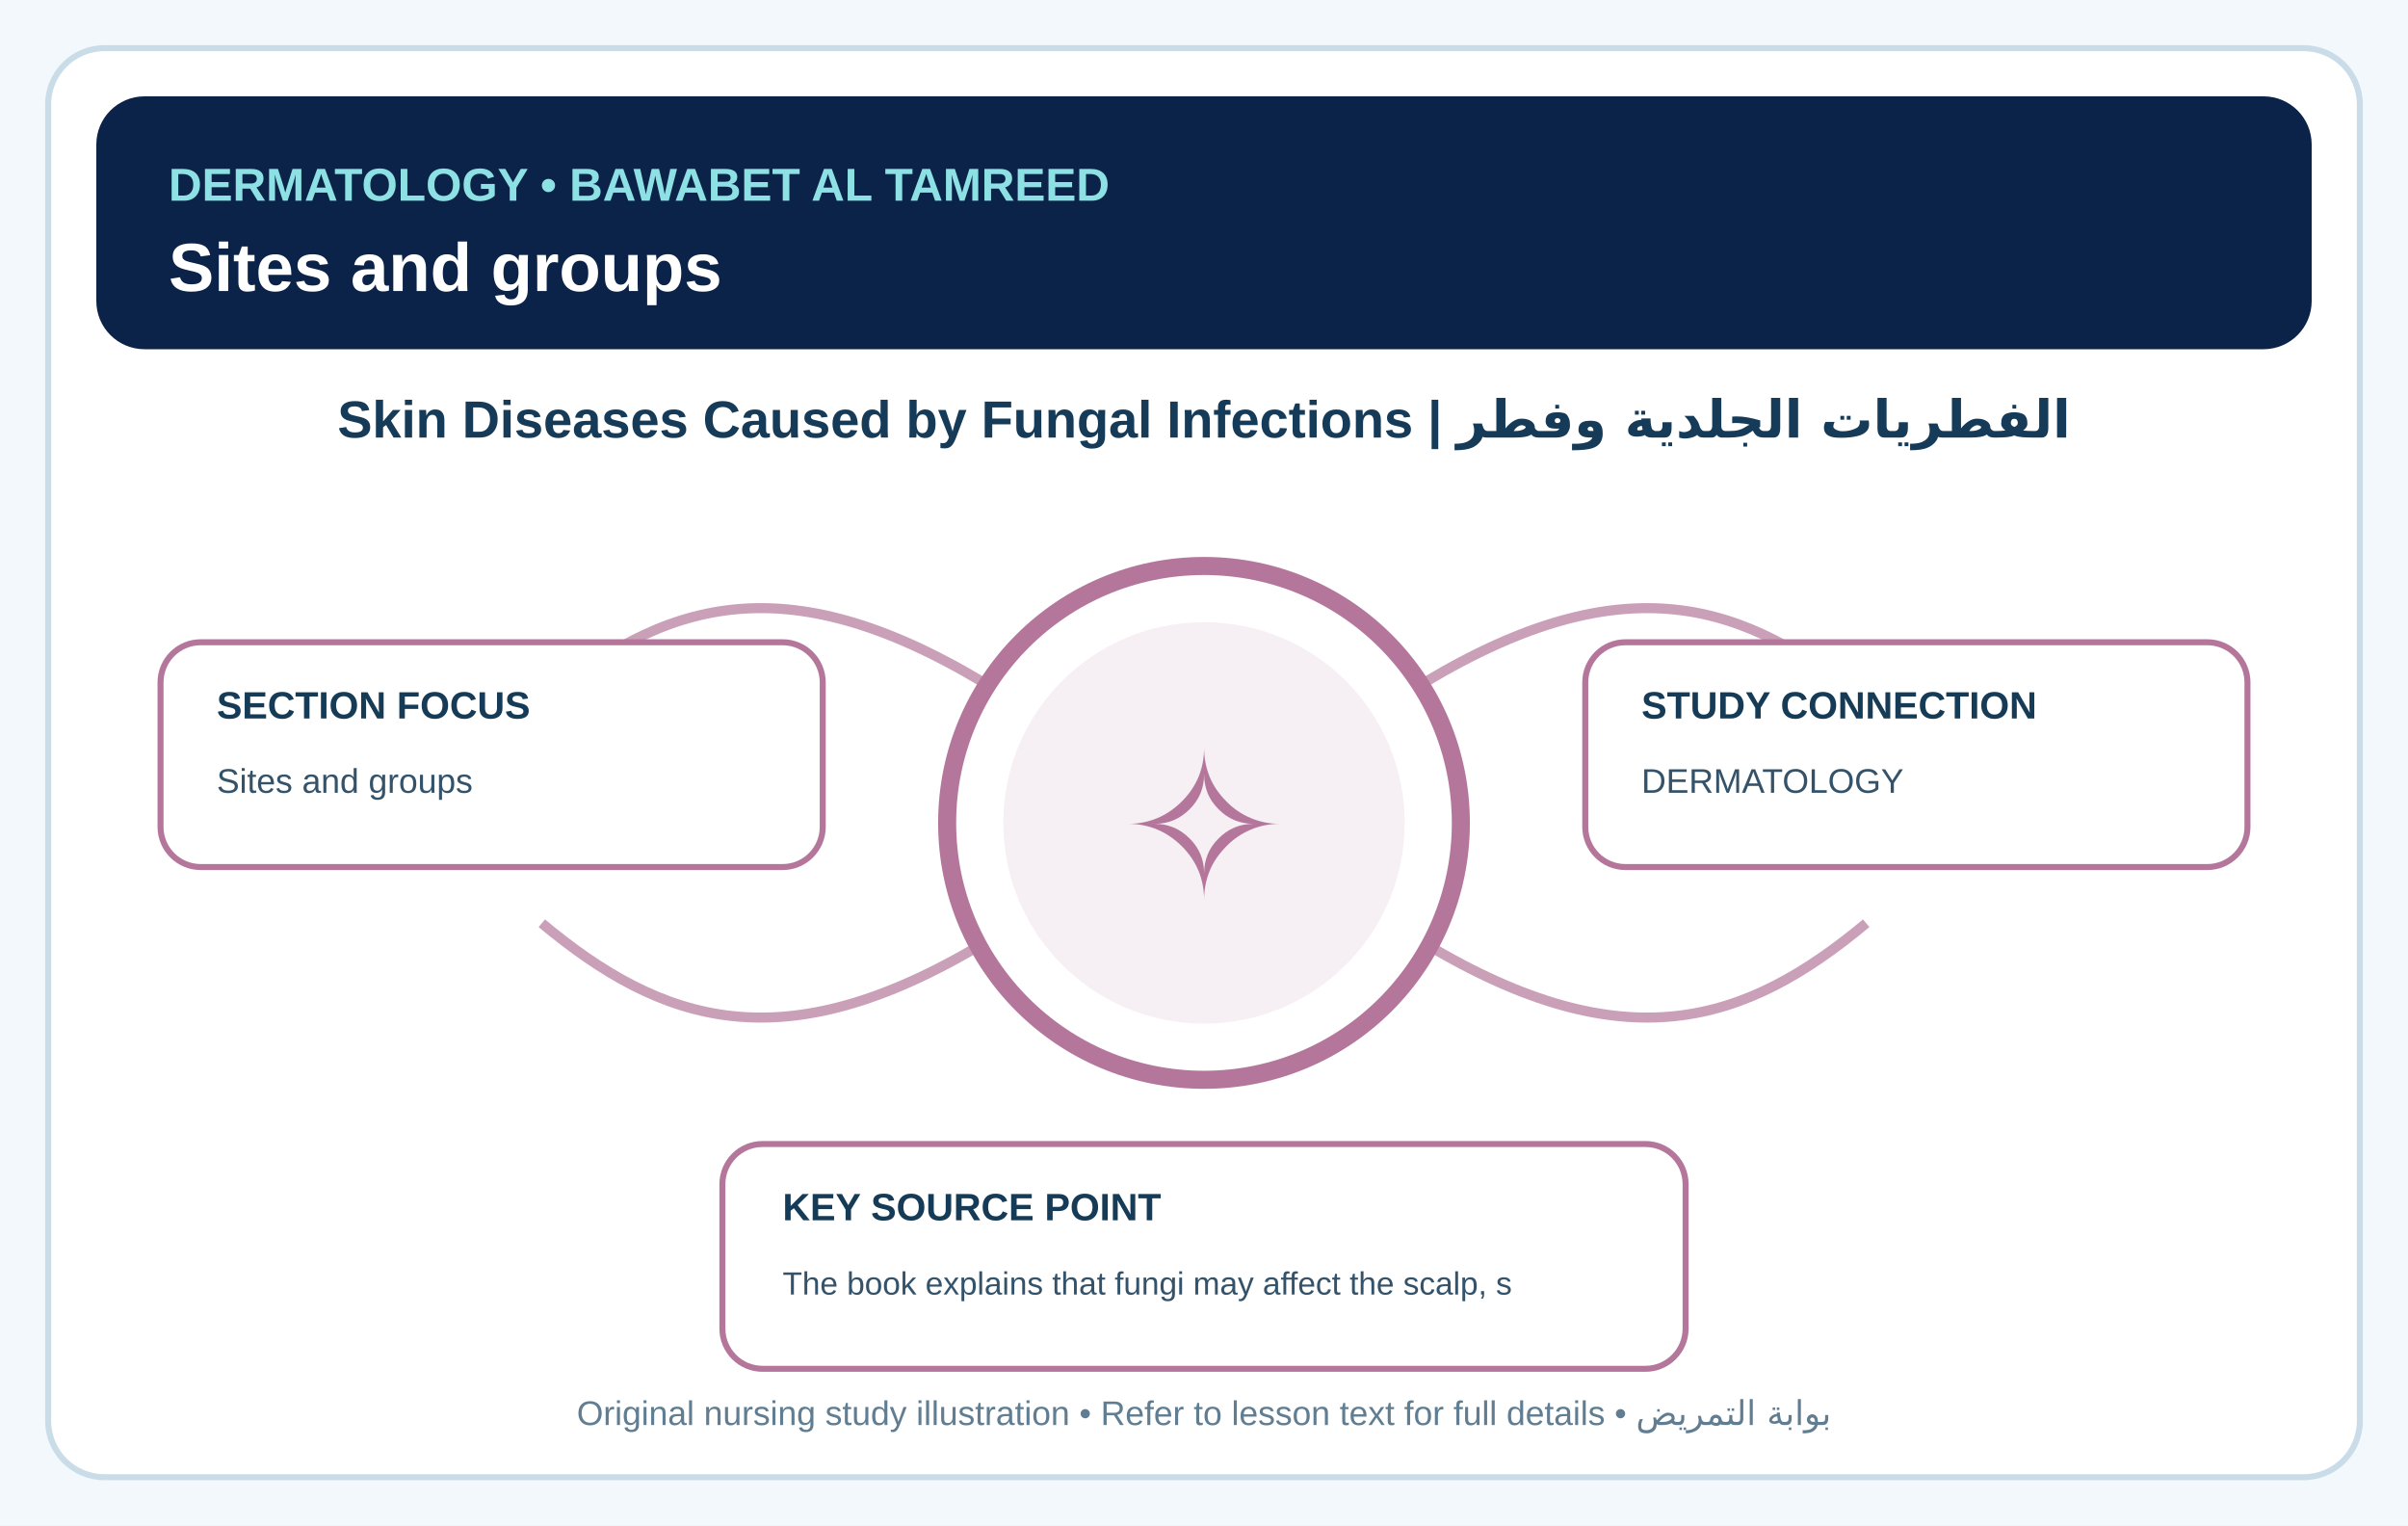
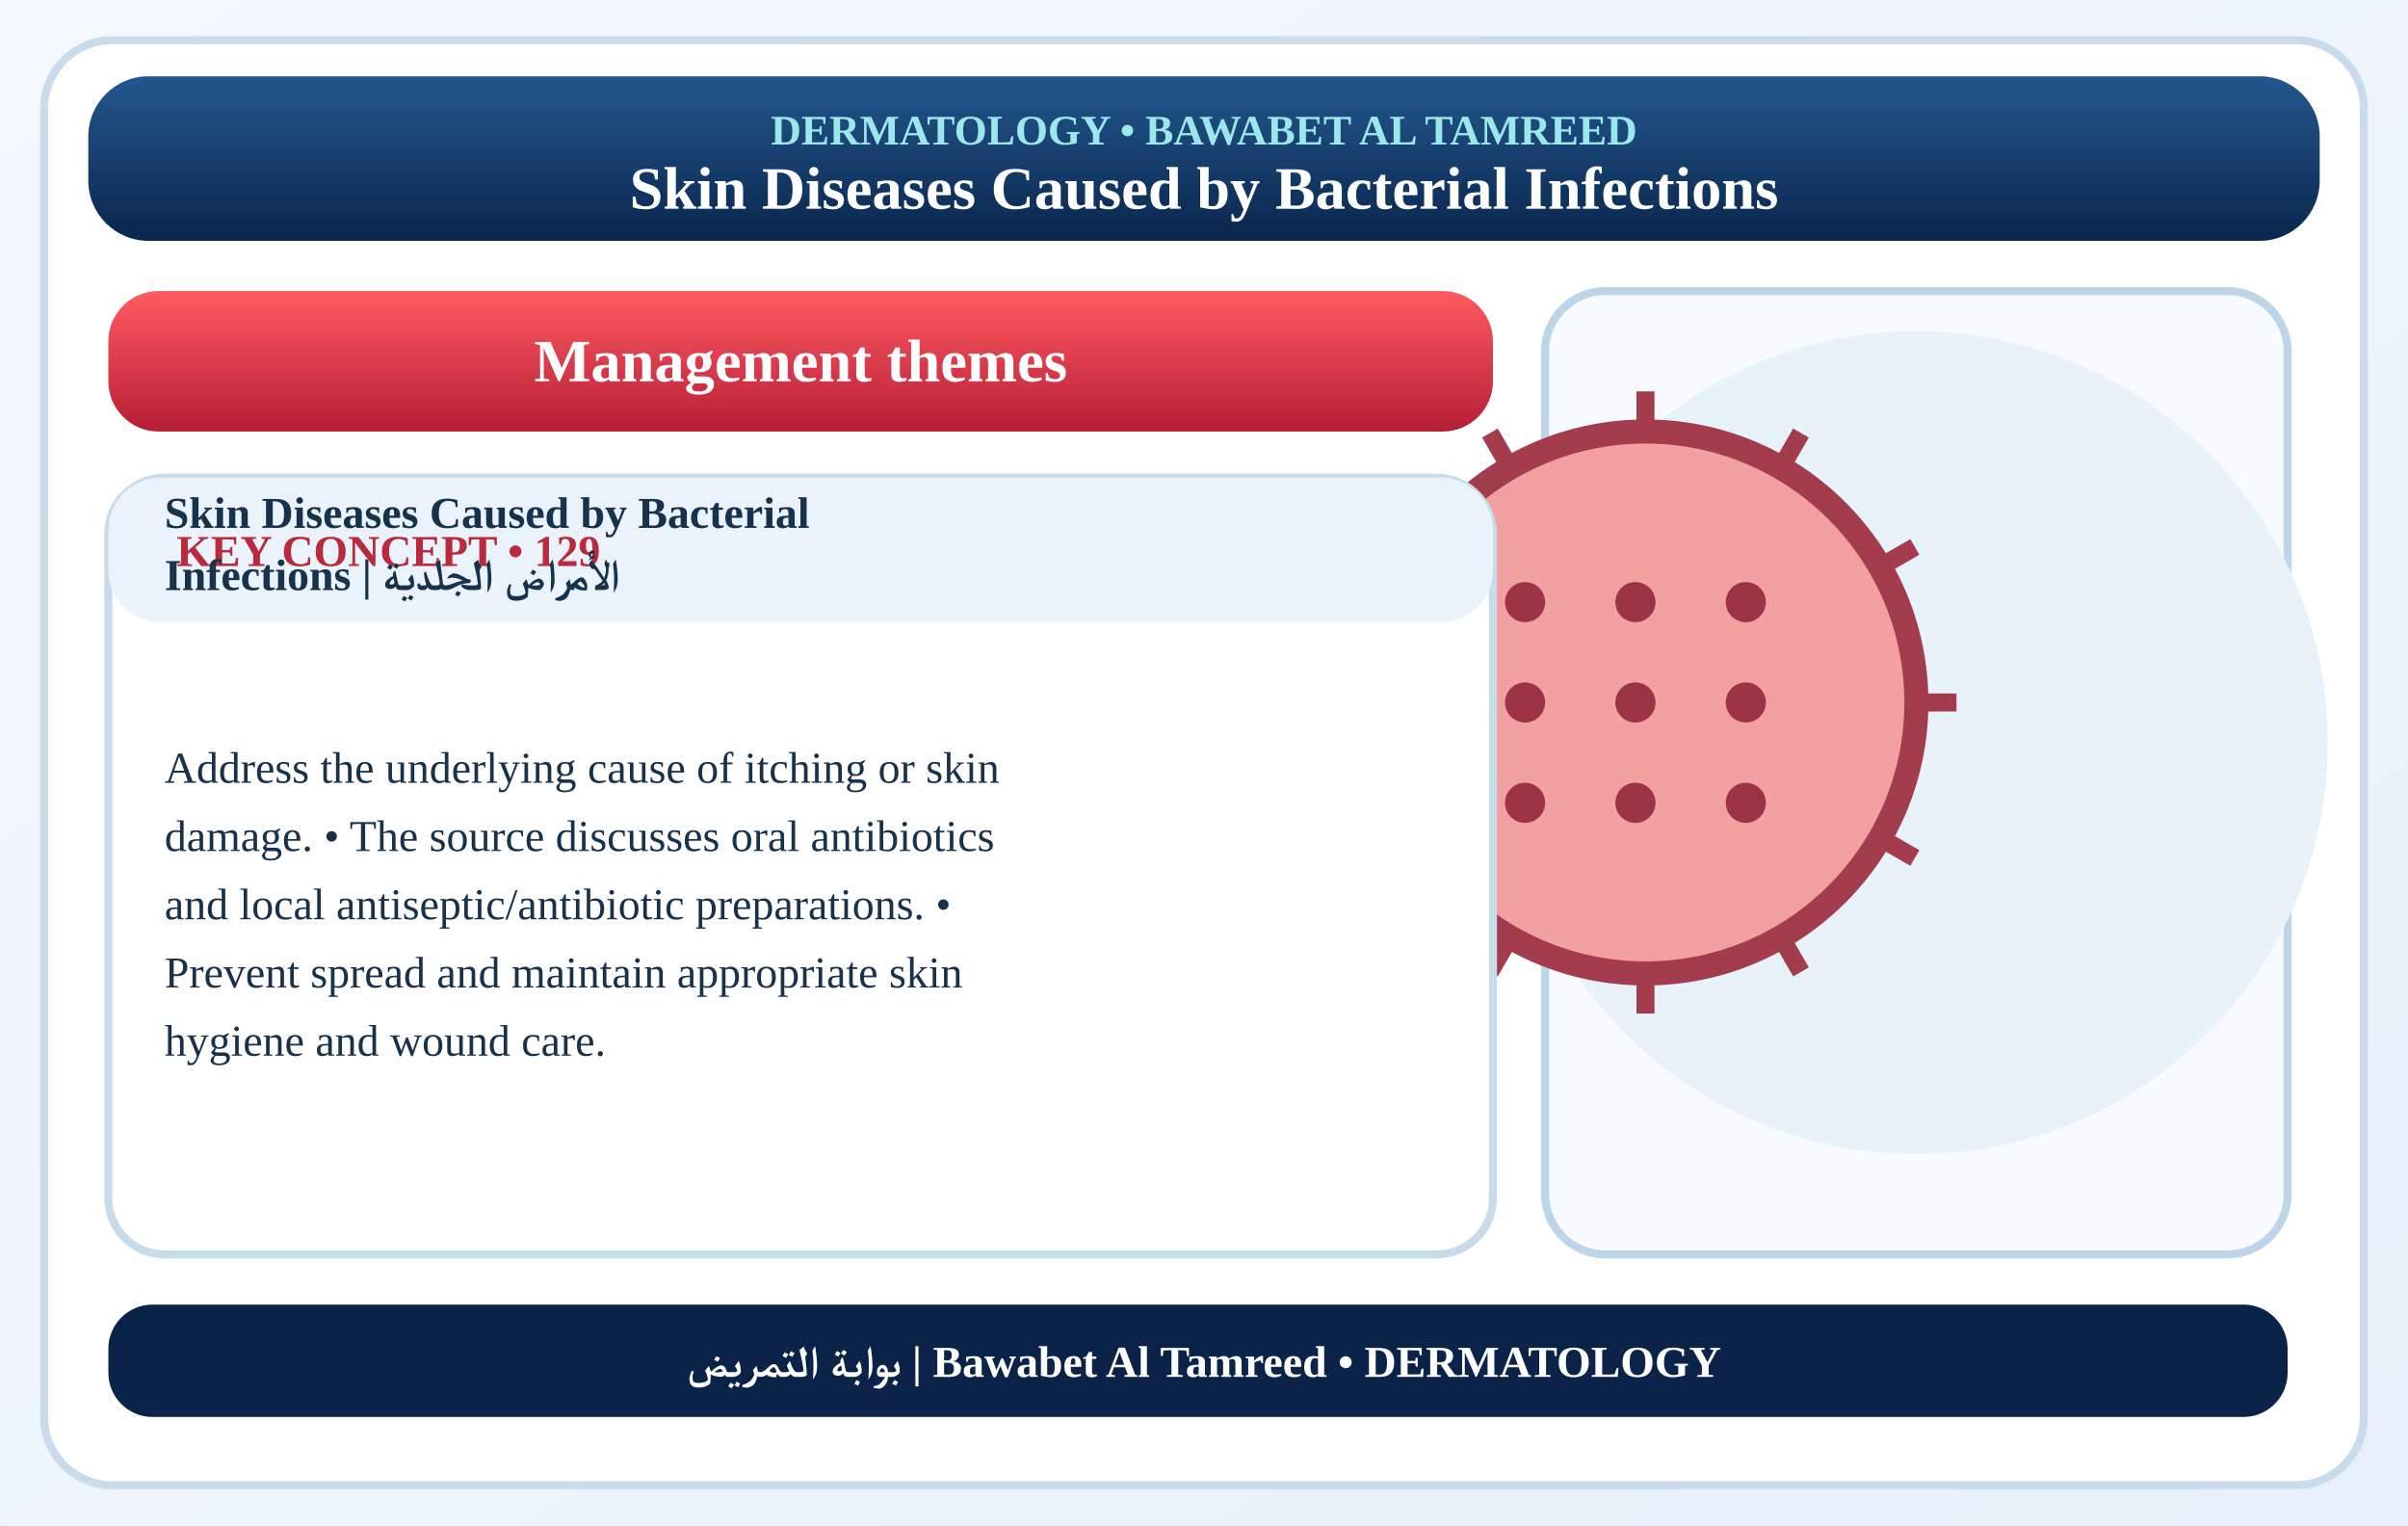
<svg xmlns="http://www.w3.org/2000/svg" width="1200" height="760" viewBox="0 0 1200 760">
-   <rect width="1200" height="760" fill="#f3f8fc" />
-   <rect x="24" y="24" width="1152" height="712" rx="28" fill="#fff" stroke="#c9dce8" stroke-width="3" />
-   <rect x="48" y="48" width="1104" height="126" rx="24" fill="#0b2348" />
-   <text x="84" y="100" fill="#8de1e4" font-family="Arial,sans-serif" font-size="23" font-weight="700">DERMATOLOGY • BAWABET AL TAMREED</text>
-   <text x="84" y="145" fill="#fff" font-family="Arial,sans-serif" font-size="34" font-weight="700">Sites and groups</text>
-   <text x="600" y="218" text-anchor="middle" fill="#163b58" font-family="Arial,sans-serif" font-size="26" font-weight="700">Skin Diseases Caused by Fungal Infections | الفطريات الجلدية وفطر</text>
-   <circle cx="600" cy="410" r="128" fill="#fff" stroke="#b4779b" stroke-width="9" />
-   <circle cx="600" cy="410" r="100" fill="#b4779b" opacity=".12" />
-   <text x="600" y="447" text-anchor="middle" fill="#b4779b" font-family="Arial,sans-serif" font-size="100" font-weight="700">✧</text>
-   <path d="M490 340 C390 280 330 300 270 350 M710 340 C810 280 870 300 930 350 M490 470 C390 530 330 510 270 460 M710 470 C810 530 870 510 930 460" fill="none" stroke="#b4779b" stroke-width="5" opacity=".7" />
-   <rect x="80" y="320" width="330" height="112" rx="20" fill="#fff" stroke="#b4779b" stroke-width="3" />
-   <text x="108" y="358" fill="#153b57" font-family="Arial,sans-serif" font-size="19" font-weight="700">SECTION FOCUS</text>
-   <text x="108" y="395" fill="#34536a" font-family="Arial,sans-serif" font-size="17">Sites and groups</text>
-   <rect x="790" y="320" width="330" height="112" rx="20" fill="#fff" stroke="#b4779b" stroke-width="3" />
-   <text x="818" y="358" fill="#153b57" font-family="Arial,sans-serif" font-size="19" font-weight="700">STUDY CONNECTION</text>
-   <text x="818" y="395" fill="#34536a" font-family="Arial,sans-serif" font-size="17">DERMATOLOGY</text>
-   <rect x="360" y="570" width="480" height="112" rx="20" fill="#fff" stroke="#b4779b" stroke-width="3" />
-   <text x="390" y="608" fill="#153b57" font-family="Arial,sans-serif" font-size="19" font-weight="700">KEY SOURCE POINT</text>
-   <text x="390" y="645" fill="#34536a" font-family="Arial,sans-serif" font-size="16">The book explains that fungi may affect the scalp, s</text>
-   <text x="600" y="710" text-anchor="middle" fill="#607d91" font-family="Arial,sans-serif" font-size="17">Original nursing study illustration • Refer to lesson text for full details • بوابة التمريض</text>
+   <defs>
+     <linearGradient id="bg" x2="1" y2="1">
+       <stop stop-color="#f4f9ff" />
+       <stop offset="1" stop-color="#e6f0fa" />
+     </linearGradient>
+     <linearGradient id="navy" x2="0" y2="1">
+       <stop stop-color="#24578e" />
+       <stop offset="1" stop-color="#09264d" />
+     </linearGradient>
+     <linearGradient id="red" x2="0" y2="1">
+       <stop stop-color="#ff5b62" />
+       <stop offset="1" stop-color="#b61e35" />
+     </linearGradient>
+   </defs>
+   <rect width="1200" height="760" fill="url(#bg)" />
+   <rect x="22" y="20" width="1156" height="720" rx="34" fill="#fff" stroke="#c9dceb" stroke-width="4" />
+   <rect x="44" y="38" width="1112" height="82" rx="30" fill="url(#navy)" />
+   <text x="600" y="72" text-anchor="middle" font-size="21" font-weight="700" fill="#9be8ea">DERMATOLOGY • BAWABET AL TAMREED</text>
+   <text x="600" y="104" text-anchor="middle" font-size="30" font-weight="800" fill="#fff">Skin Diseases Caused by Bacterial Infections</text>
+   <rect x="54" y="145" width="690" height="70" rx="25" fill="url(#red)" />
+   <text x="399" y="190" text-anchor="middle" font-size="30" font-weight="800" fill="#fff">Management themes</text>
+   <rect x="770" y="145" width="370" height="480" rx="30" fill="#f7fbff" stroke="#bcd5e8" stroke-width="4" />
+   <circle cx="955" cy="370" r="205" fill="#e7f2fa" />
+   <circle cx="820" cy="350" r="135" fill="#f2a1a0" stroke="#a33c4d" stroke-width="12" />
+   <path d="M950 350 L975 350" stroke="#a33c4d" stroke-width="9" />
+   <path d="M932.583 415 L954.234 427.5" stroke="#a33c4d" stroke-width="9" />
+   <path d="M885 462.583 L897.5 484.234" stroke="#a33c4d" stroke-width="9" />
+   <path d="M820 480 L820 505" stroke="#a33c4d" stroke-width="9" />
+   <path d="M755 462.583 L742.5 484.234" stroke="#a33c4d" stroke-width="9" />
+   <path d="M707.417 415 L685.766 427.5" stroke="#a33c4d" stroke-width="9" />
+   <path d="M690 350 L665 350" stroke="#a33c4d" stroke-width="9" />
+   <path d="M707.417 285 L685.766 272.5" stroke="#a33c4d" stroke-width="9" />
+   <path d="M755 237.417 L742.5 215.766" stroke="#a33c4d" stroke-width="9" />
+   <path d="M820 220 L820 195" stroke="#a33c4d" stroke-width="9" />
+   <path d="M885 237.417 L897.5 215.766" stroke="#a33c4d" stroke-width="9" />
+   <path d="M932.583 285 L954.234 272.5" stroke="#a33c4d" stroke-width="9" />
+   <circle cx="760" cy="300" r="10" fill="#9d3346" />
+   <circle cx="815" cy="300" r="10" fill="#9d3346" />
+   <circle cx="870" cy="300" r="10" fill="#9d3346" />
+   <circle cx="760" cy="350" r="10" fill="#9d3346" />
+   <circle cx="815" cy="350" r="10" fill="#9d3346" />
+   <circle cx="870" cy="350" r="10" fill="#9d3346" />
+   <circle cx="760" cy="400" r="10" fill="#9d3346" />
+   <circle cx="815" cy="400" r="10" fill="#9d3346" />
+   <circle cx="870" cy="400" r="10" fill="#9d3346" />
+   <rect x="54" y="238" width="690" height="387" rx="28" fill="#fff" stroke="#c7dceb" stroke-width="4" />
+   <rect x="54" y="238" width="690" height="72" rx="26" fill="#eaf3fb" />
+   <text x="88" y="282" font-size="22" font-weight="800" fill="#b82a3c">KEY CONCEPT • 129</text>
+   <text x="82" y="263" font-size="22" font-weight="700" fill="#18324c">Skin Diseases Caused by Bacterial</text>
+   <text x="82" y="294" font-size="22" font-weight="700" fill="#18324c">Infections | الأمراض الجلدية</text>
+   <text x="82" y="390" font-size="22" fill="#18324c">Address the underlying cause of itching or skin</text>
+   <text x="82" y="424" font-size="22" fill="#18324c">damage. • The source discusses oral antibiotics</text>
+   <text x="82" y="458" font-size="22" fill="#18324c">and local antiseptic/antibiotic preparations. •</text>
+   <text x="82" y="492" font-size="22" fill="#18324c">Prevent spread and maintain appropriate skin</text>
+   <text x="82" y="526" font-size="22" fill="#18324c">hygiene and wound care.</text>
+   <rect x="54" y="650" width="1086" height="56" rx="22" fill="#0b2348" />
+   <text x="600" y="686" text-anchor="middle" font-size="22" font-weight="700" fill="#fff">بوابة التمريض | Bawabet Al Tamreed • DERMATOLOGY</text>
</svg>
